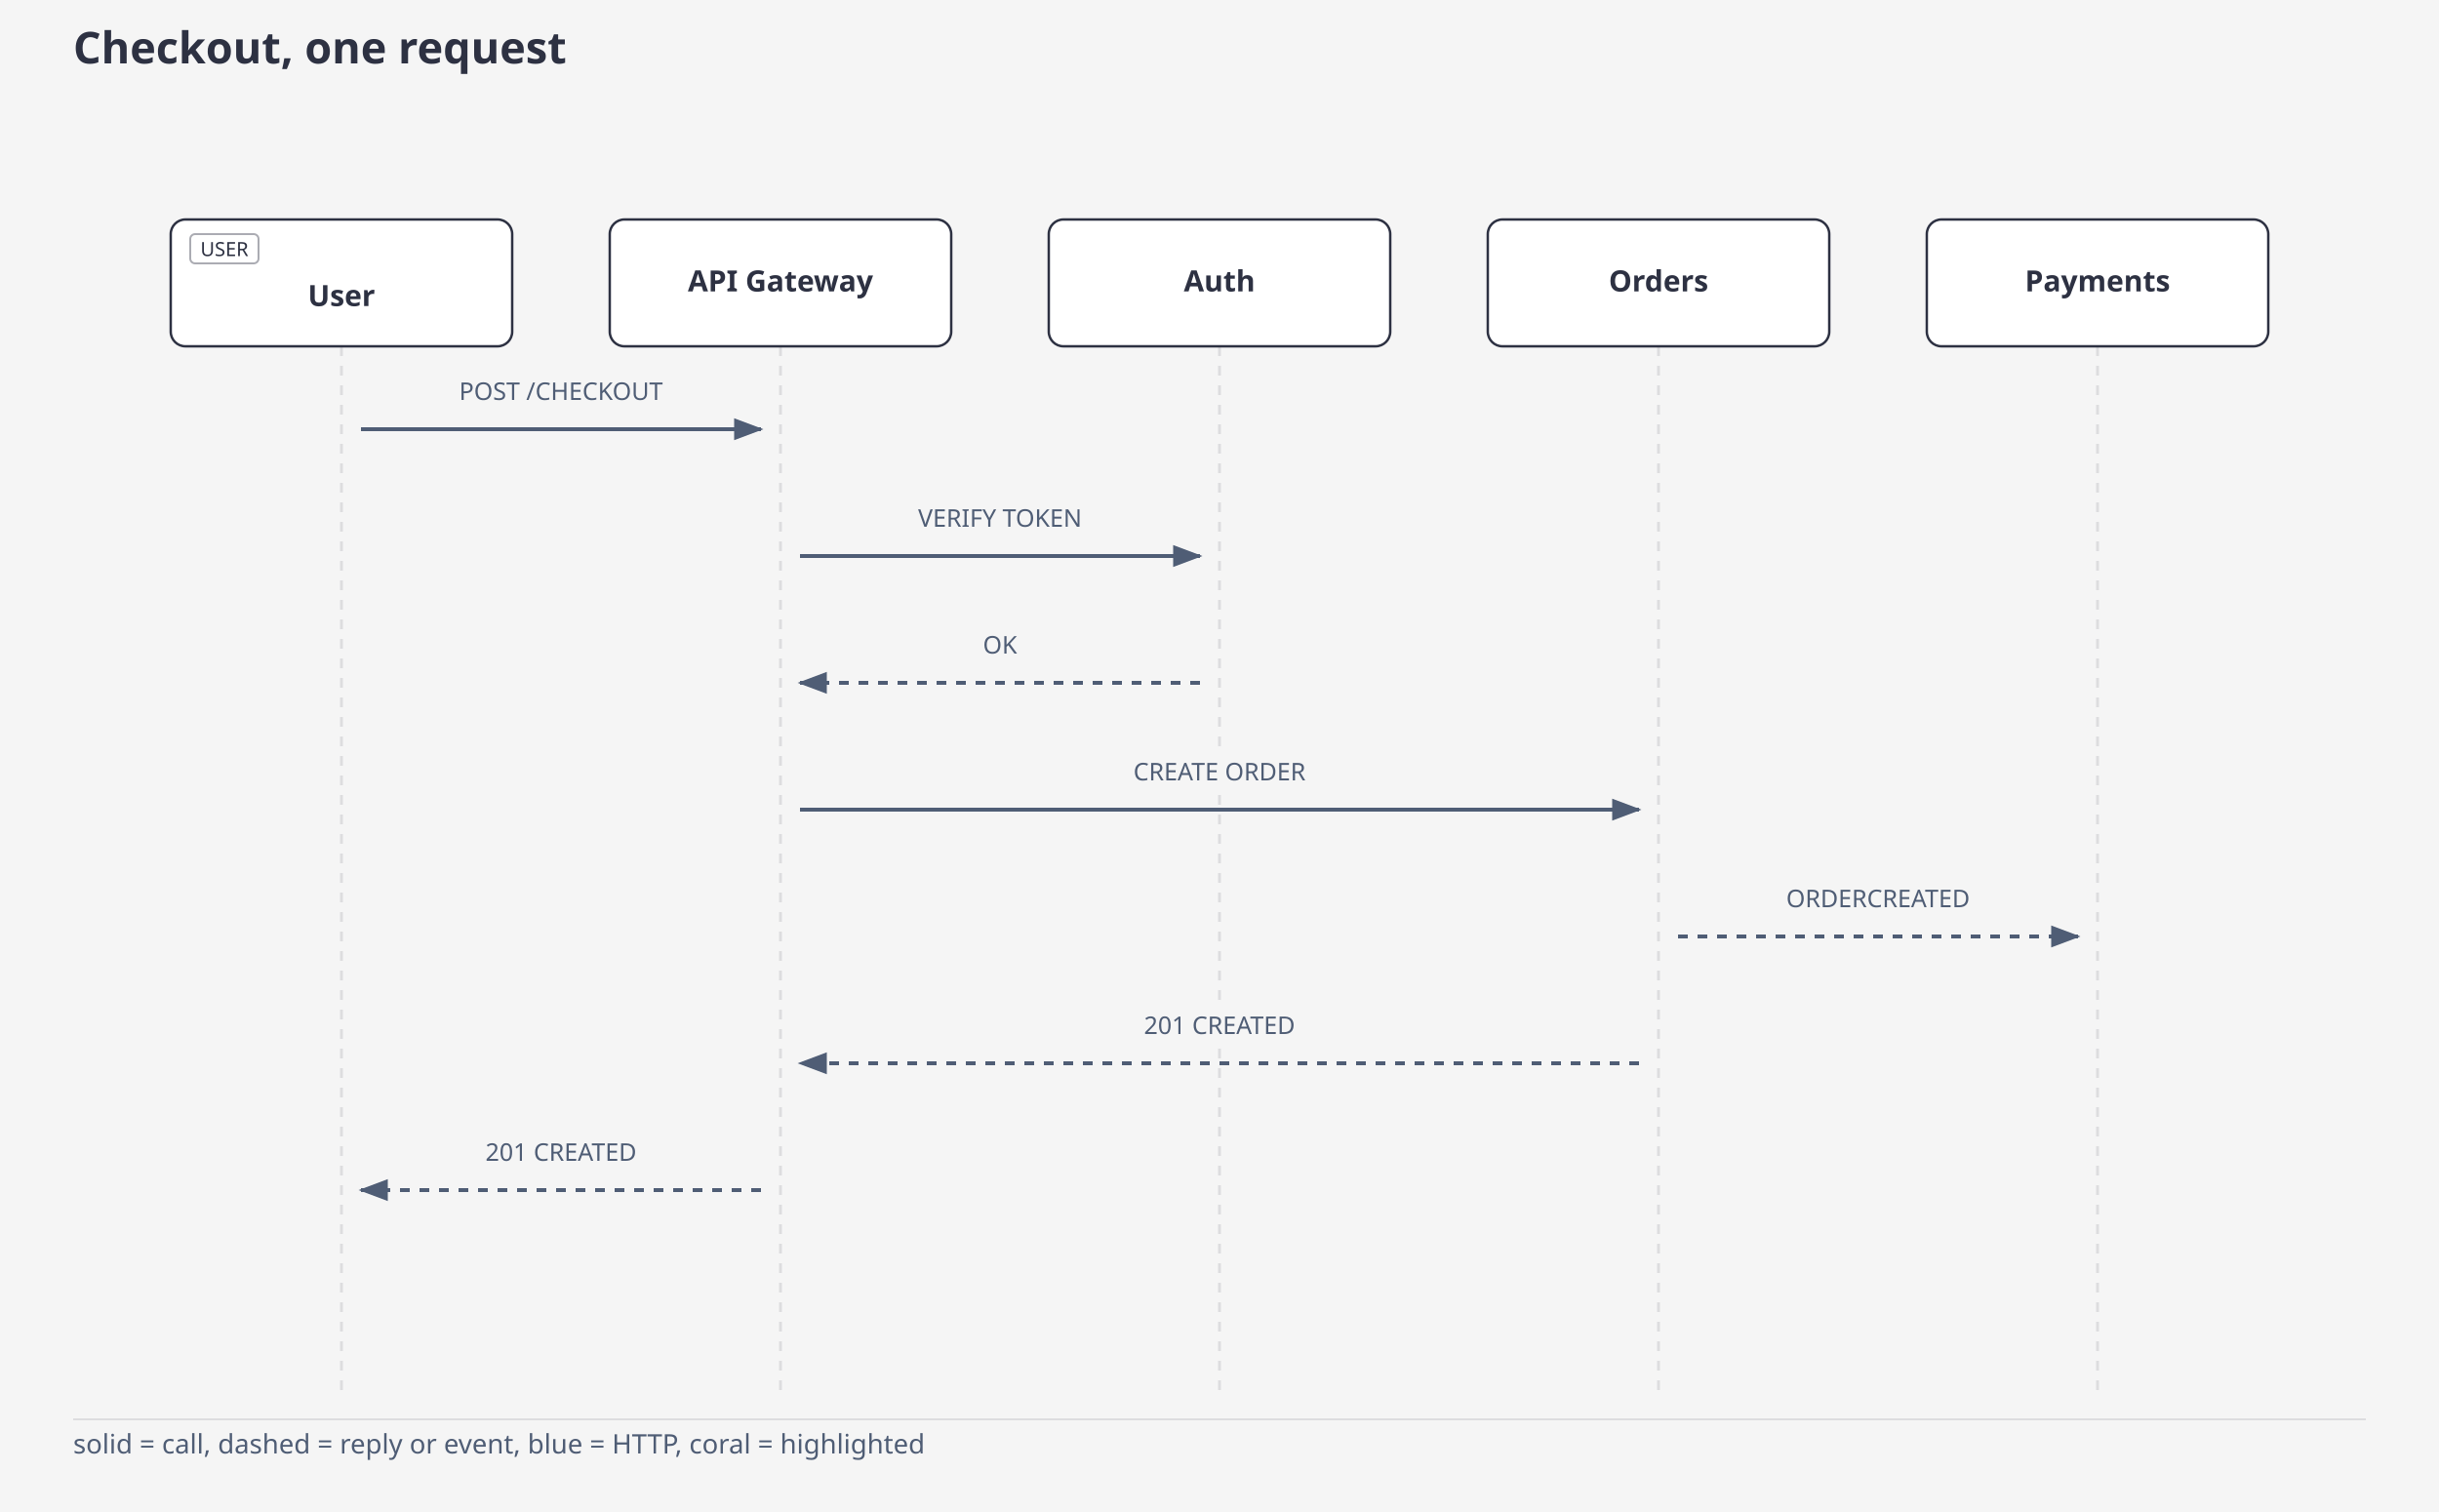
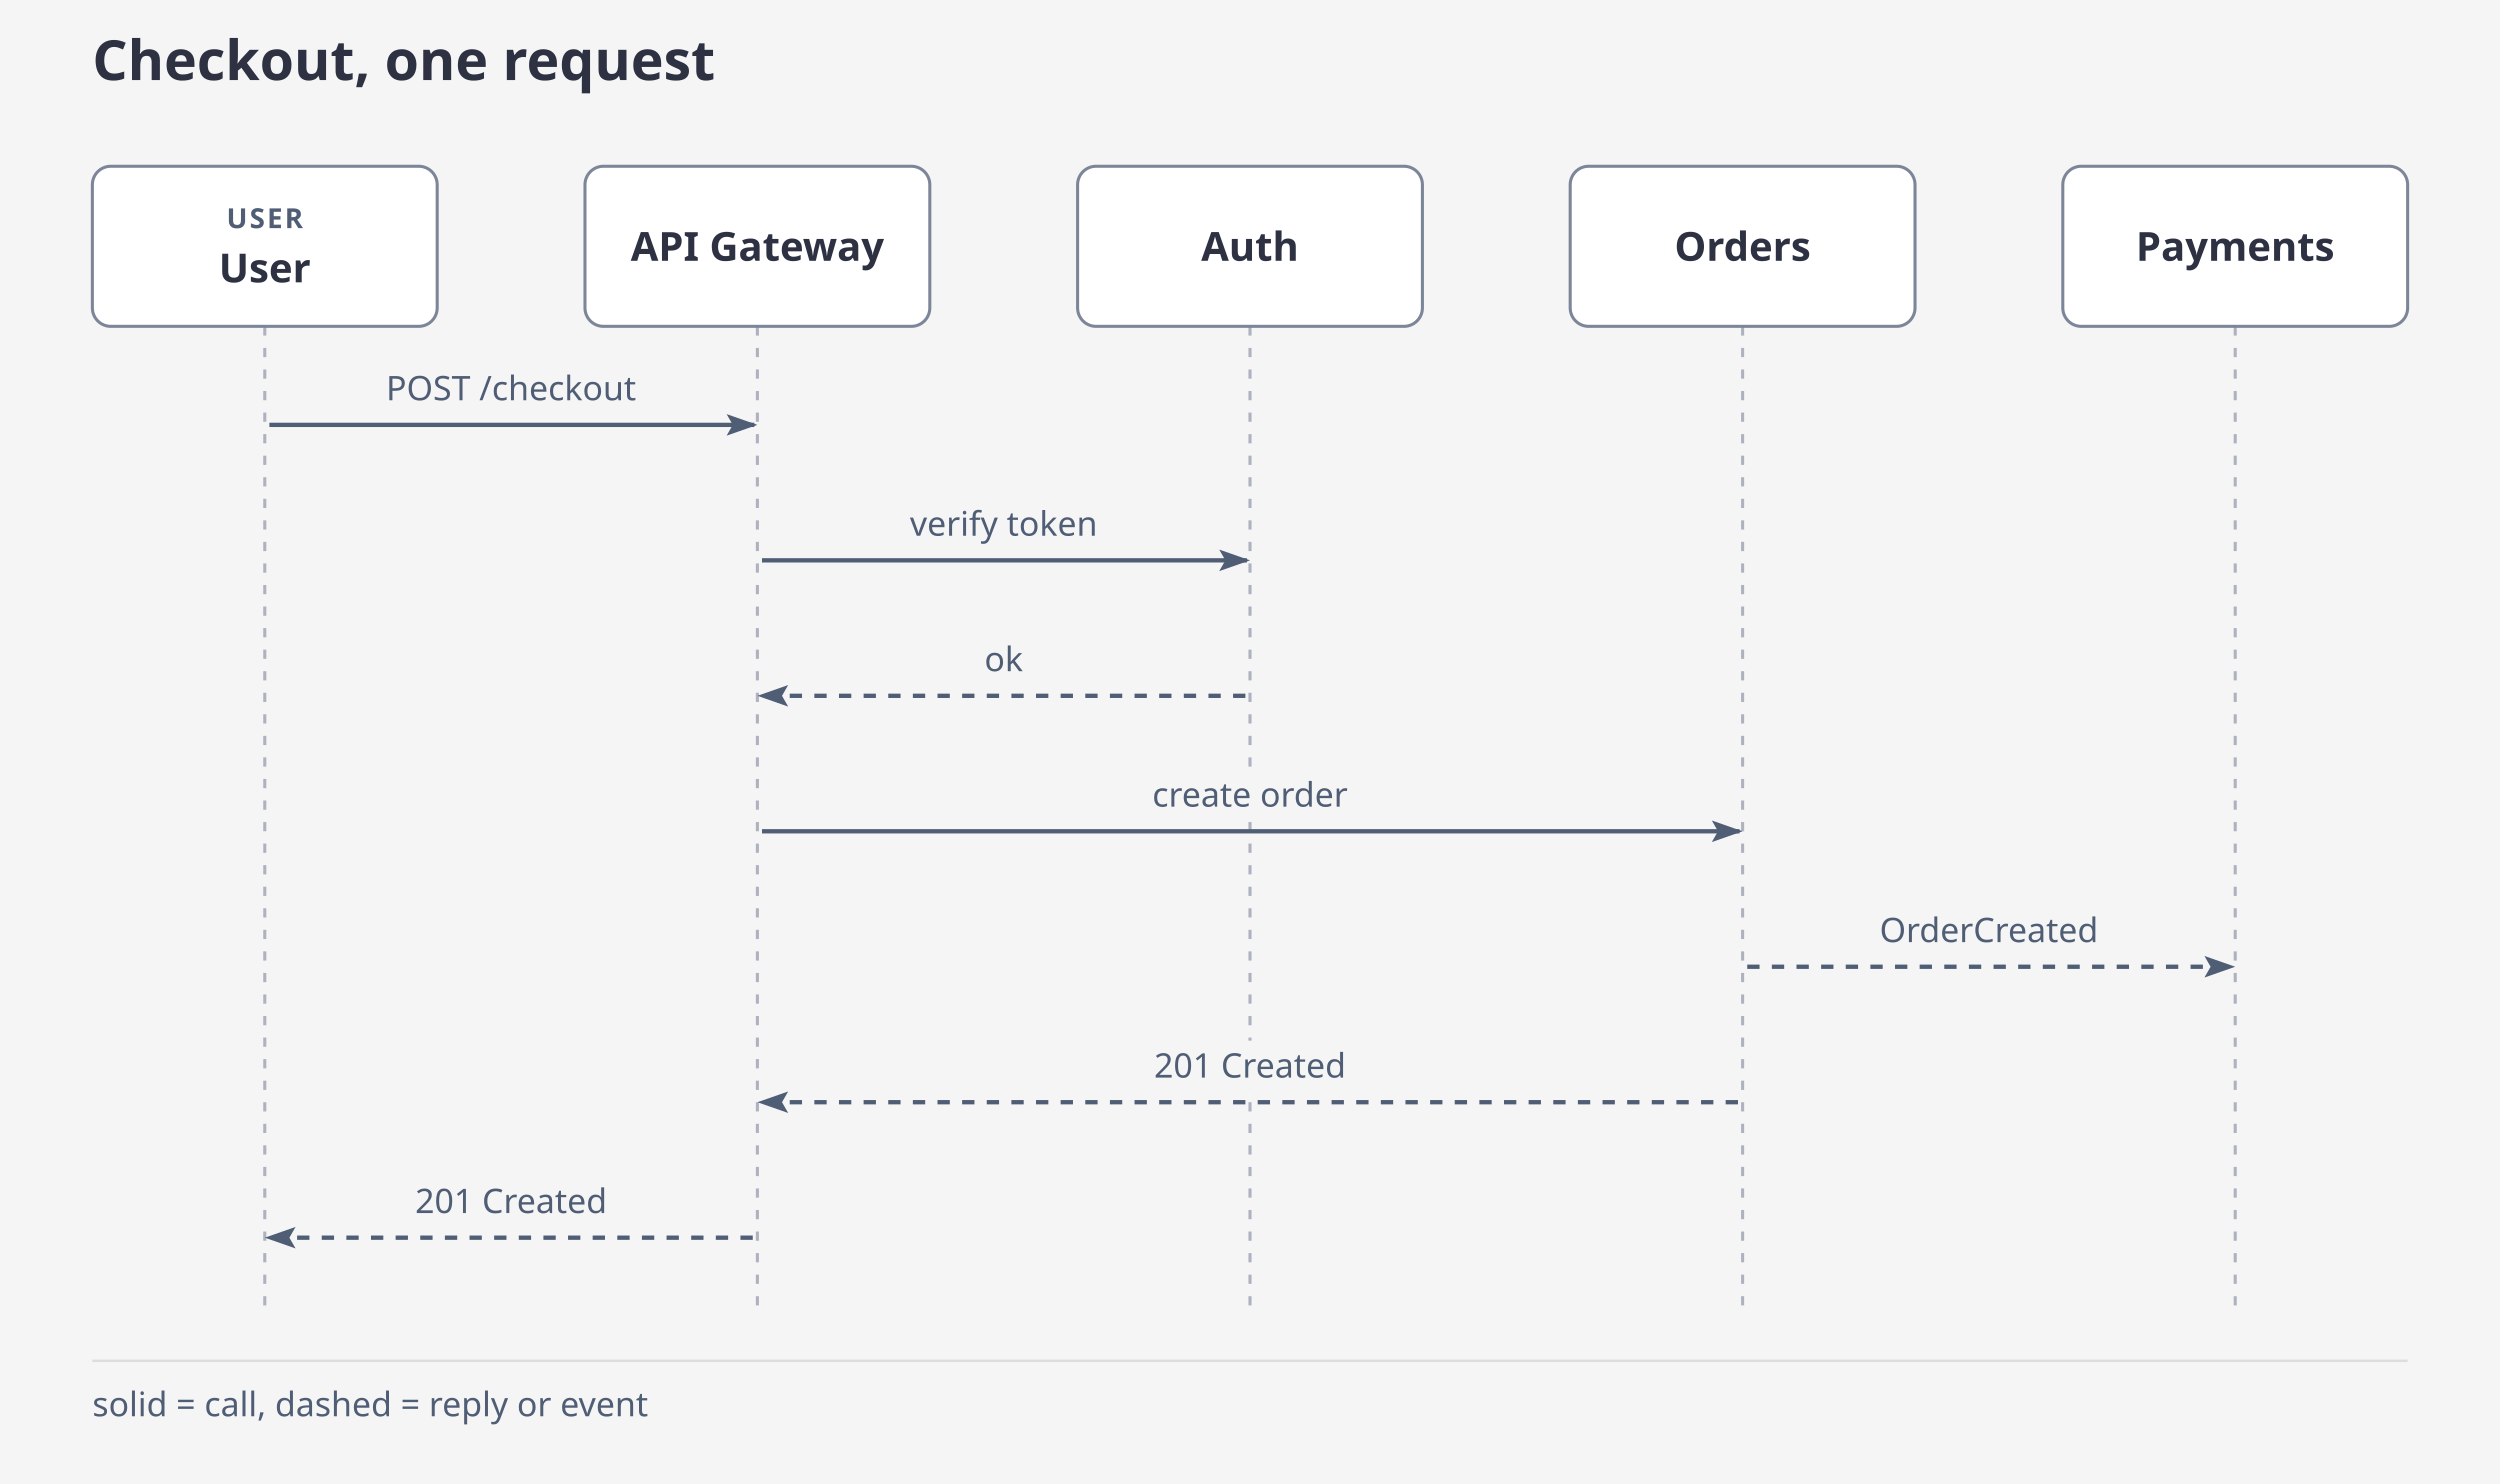
- <svg xmlns="http://www.w3.org/2000/svg" role="img" viewBox="0 0 1000 620" width="1000">
-   <rect width="1000" height="620" fill="#f5f5f5" />
+ <svg xmlns="http://www.w3.org/2000/svg" role="graphics-document" aria-roledescription="sequence diagram" data-legibility="all" viewBox="0 0 812 482" width="812">
+   <rect width="812" height="482" fill="#f5f5f5" aria-hidden="true" />
  <defs>
-     <marker id="a" markerWidth="12" markerHeight="9" refX="11" refY="4.5" orient="auto" markerUnits="userSpaceOnUse">
-       <polygon points="0 0,12 4.5,0 9" fill="#4f5d75" />
+     <marker id="a" markerWidth="10" markerHeight="7" refX="9" refY="3.5" orient="auto" markerUnits="userSpaceOnUse">
+       <polygon points="0 0,10 3.5,0 7,2 3.5" fill="#4f5d75" />
    </marker>
-     <marker id="aa" markerWidth="12" markerHeight="9" refX="11" refY="4.5" orient="auto" markerUnits="userSpaceOnUse">
-       <polygon points="0 0,12 4.5,0 9" fill="#eb6c36" />
+     <marker id="aa" markerWidth="10" markerHeight="7" refX="9" refY="3.5" orient="auto" markerUnits="userSpaceOnUse">
+       <polygon points="0 0,10 3.5,0 7,2 3.5" fill="#eb6c36" />
    </marker>
-     <marker id="al" markerWidth="12" markerHeight="9" refX="11" refY="4.5" orient="auto" markerUnits="userSpaceOnUse">
-       <polygon points="0 0,12 4.5,0 9" fill="#2e5aa8" />
+     <marker id="al" markerWidth="10" markerHeight="7" refX="9" refY="3.5" orient="auto" markerUnits="userSpaceOnUse">
+       <polygon points="0 0,10 3.5,0 7,2 3.5" fill="#2e5aa8" />
    </marker>
-     <marker id="ar" markerWidth="12" markerHeight="9" refX="11" refY="4.5" orient="auto" markerUnits="userSpaceOnUse">
-       <polygon points="0 0,12 4.5,0 9" fill="#7a8399" />
+     <marker id="ar" markerWidth="10" markerHeight="7" refX="9" refY="3.5" orient="auto" markerUnits="userSpaceOnUse">
+       <polygon points="0 0,10 3.5,0 7,2 3.5" fill="#636c82" />
    </marker>
  </defs>
  <text x="30" y="26" font-size="18" font-weight="600" font-family="system-ui, 'Segoe UI', sans-serif" fill="#2d3142">Checkout, one request</text>
-   <line x1="140.0" y1="142" x2="140.0" y2="570" stroke="rgba(45,49,66,0.12)" stroke-width="1.2" stroke-dasharray="4,4" />
-   <line x1="320.0" y1="142" x2="320.0" y2="570" stroke="rgba(45,49,66,0.12)" stroke-width="1.2" stroke-dasharray="4,4" />
-   <line x1="500.0" y1="142" x2="500.0" y2="570" stroke="rgba(45,49,66,0.12)" stroke-width="1.2" stroke-dasharray="4,4" />
-   <line x1="680.0" y1="142" x2="680.0" y2="570" stroke="rgba(45,49,66,0.12)" stroke-width="1.2" stroke-dasharray="4,4" />
-   <line x1="860.0" y1="142" x2="860.0" y2="570" stroke="rgba(45,49,66,0.12)" stroke-width="1.2" stroke-dasharray="4,4" />
-   <line x1="148.0" y1="176" x2="312.0" y2="176" stroke="#4f5d75" stroke-width="1.6" data-msg="POST /checkout" data-msg-from="User" data-msg-to="API Gateway" marker-end="url(#a)" />
-   <rect x="179.5" y="152" width="101" height="16" rx="2" fill="#f5f5f5" />
-   <text x="230.0" y="164" font-size="10" font-family="system-ui, 'Segoe UI', sans-serif" fill="#4f5d75" text-anchor="middle">POST /CHECKOUT</text>
-   <line x1="328.0" y1="228" x2="492.0" y2="228" stroke="#4f5d75" stroke-width="1.6" data-msg="verify token" data-msg-from="API Gateway" data-msg-to="Auth" marker-end="url(#a)" />
-   <rect x="366.0" y="204" width="88" height="16" rx="2" fill="#f5f5f5" />
-   <text x="410.0" y="216" font-size="10" font-family="system-ui, 'Segoe UI', sans-serif" fill="#4f5d75" text-anchor="middle">VERIFY TOKEN</text>
-   <line x1="492.0" y1="280" x2="328.0" y2="280" stroke="#4f5d75" stroke-width="1.6" stroke-dasharray="4,4" data-msg="ok" data-msg-from="Auth" data-msg-to="API Gateway" marker-end="url(#a)" />
-   <rect x="390.0" y="256" width="40" height="16" rx="2" fill="#f5f5f5" />
-   <text x="410.0" y="268" font-size="10" font-family="system-ui, 'Segoe UI', sans-serif" fill="#4f5d75" text-anchor="middle">OK</text>
-   <line x1="328.0" y1="332" x2="672.0" y2="332" stroke="#4f5d75" stroke-width="1.6" data-msg="create order" data-msg-from="API Gateway" data-msg-to="Orders" marker-end="url(#a)" />
-   <rect x="456.0" y="308" width="88" height="16" rx="2" fill="#f5f5f5" />
-   <text x="500.0" y="320" font-size="10" font-family="system-ui, 'Segoe UI', sans-serif" fill="#4f5d75" text-anchor="middle">CREATE ORDER</text>
-   <line x1="688.0" y1="384" x2="852.0" y2="384" stroke="#4f5d75" stroke-width="1.6" stroke-dasharray="4,4" data-msg="OrderCreated" data-msg-from="Orders" data-msg-to="Payments" marker-end="url(#a)" />
-   <rect x="726.0" y="360" width="88" height="16" rx="2" fill="#f5f5f5" />
-   <text x="770.0" y="372" font-size="10" font-family="system-ui, 'Segoe UI', sans-serif" fill="#4f5d75" text-anchor="middle">ORDERCREATED</text>
-   <line x1="672.0" y1="436" x2="328.0" y2="436" stroke="#4f5d75" stroke-width="1.6" stroke-dasharray="4,4" data-msg="201 Created" data-msg-from="Orders" data-msg-to="API Gateway" marker-end="url(#a)" />
-   <rect x="459.0" y="412" width="82" height="16" rx="2" fill="#f5f5f5" />
-   <text x="500.0" y="424" font-size="10" font-family="system-ui, 'Segoe UI', sans-serif" fill="#4f5d75" text-anchor="middle">201 CREATED</text>
-   <line x1="312.0" y1="488" x2="148.0" y2="488" stroke="#4f5d75" stroke-width="1.6" stroke-dasharray="4,4" data-msg="201 Created" data-msg-from="API Gateway" data-msg-to="User" marker-end="url(#a)" />
-   <rect x="189.0" y="464" width="82" height="16" rx="2" fill="#f5f5f5" />
-   <text x="230.0" y="476" font-size="10" font-family="system-ui, 'Segoe UI', sans-serif" fill="#4f5d75" text-anchor="middle">201 CREATED</text>
-   <rect x="70.0" y="90" width="140" height="52" rx="6" fill="#f5f5f5" />
-   <rect x="70.0" y="90" width="140" height="52" rx="6" fill="#ffffff" stroke="#2d3142" data-node="U" data-label="User" />
-   <rect x="78.0" y="96" width="28" height="12" rx="2" fill="none" stroke="#2d3142" stroke-opacity=".4" stroke-width=".8" />
-   <text x="92.0" y="105" font-size="8" font-family="system-ui, 'Segoe UI', sans-serif" fill="#2d3142" text-anchor="middle">USER</text>
-   <text x="140.0" y="125.5" font-size="12" font-weight="600" font-family="system-ui, 'Segoe UI', sans-serif" fill="#2d3142" text-anchor="middle">User</text>
-   <rect x="250.0" y="90" width="140" height="52" rx="6" fill="#f5f5f5" />
-   <rect x="250.0" y="90" width="140" height="52" rx="6" fill="#ffffff" stroke="#2d3142" data-node="GW" data-label="API Gateway" />
-   <text x="320.0" y="119.5" font-size="12" font-weight="600" font-family="system-ui, 'Segoe UI', sans-serif" fill="#2d3142" text-anchor="middle">API Gateway</text>
-   <rect x="430.0" y="90" width="140" height="52" rx="6" fill="#f5f5f5" />
-   <rect x="430.0" y="90" width="140" height="52" rx="6" fill="#ffffff" stroke="#2d3142" data-node="A" data-label="Auth" />
-   <text x="500.0" y="119.5" font-size="12" font-weight="600" font-family="system-ui, 'Segoe UI', sans-serif" fill="#2d3142" text-anchor="middle">Auth</text>
-   <rect x="610.0" y="90" width="140" height="52" rx="6" fill="#f5f5f5" />
-   <rect x="610.0" y="90" width="140" height="52" rx="6" fill="#ffffff" stroke="#2d3142" data-node="O" data-label="Orders" />
-   <text x="680.0" y="119.5" font-size="12" font-weight="600" font-family="system-ui, 'Segoe UI', sans-serif" fill="#2d3142" text-anchor="middle">Orders</text>
-   <rect x="790.0" y="90" width="140" height="52" rx="6" fill="#f5f5f5" />
-   <rect x="790.0" y="90" width="140" height="52" rx="6" fill="#ffffff" stroke="#2d3142" data-node="P" data-label="Payments" />
-   <text x="860.0" y="119.5" font-size="12" font-weight="600" font-family="system-ui, 'Segoe UI', sans-serif" fill="#2d3142" text-anchor="middle">Payments</text>
-   <line x1="30" y1="582" x2="970" y2="582" stroke="rgba(45,49,66,0.12)" stroke-width=".8" />
-   <text x="30" y="596" font-size="11" font-family="system-ui, 'Segoe UI', sans-serif" fill="#4f5d75">solid = call, dashed = reply or event, blue = HTTP, coral = highlighted</text>
+   <line x1="86" y1="106" x2="86" y2="426" stroke="#7d8699" stroke-opacity=".6" stroke-width="1" stroke-dasharray="3,4" aria-hidden="true" />
+   <line x1="246" y1="106" x2="246" y2="426" stroke="#7d8699" stroke-opacity=".6" stroke-width="1" stroke-dasharray="3,4" aria-hidden="true" />
+   <line x1="406" y1="106" x2="406" y2="426" stroke="#7d8699" stroke-opacity=".6" stroke-width="1" stroke-dasharray="3,4" aria-hidden="true" />
+   <line x1="566" y1="106" x2="566" y2="426" stroke="#7d8699" stroke-opacity=".6" stroke-width="1" stroke-dasharray="3,4" aria-hidden="true" />
+   <line x1="726" y1="106" x2="726" y2="426" stroke="#7d8699" stroke-opacity=".6" stroke-width="1" stroke-dasharray="3,4" aria-hidden="true" />
+   <line x1="87.5" y1="138" x2="245" y2="138" stroke="#4f5d75" stroke-width="1.4" data-msg="POST /checkout" data-msg-from="User" data-msg-to="API Gateway" marker-end="url(#a)" data-id="U-&gt;GW:POST /checkout" role="graphics-symbol" aria-roledescription="message" aria-label="1. User to API Gateway: POST /checkout" />
+   <rect x="122" y="118" width="88" height="16" rx="2" fill="#f5f5f5" aria-hidden="true" />
+   <text x="166" y="130" font-size="11" font-family="system-ui, 'Segoe UI', sans-serif" fill="#4f5d75" text-anchor="middle" aria-hidden="true">POST /checkout</text>
+   <line x1="247.5" y1="182" x2="405" y2="182" stroke="#4f5d75" stroke-width="1.4" data-msg="verify token" data-msg-from="API Gateway" data-msg-to="Auth" marker-end="url(#a)" data-id="GW-&gt;A:verify token" role="graphics-symbol" aria-roledescription="message" aria-label="2. API Gateway to Auth: verify token" />
+   <rect x="293.5" y="162" width="65" height="16" rx="2" fill="#f5f5f5" aria-hidden="true" />
+   <text x="326" y="174" font-size="11" font-family="system-ui, 'Segoe UI', sans-serif" fill="#4f5d75" text-anchor="middle" aria-hidden="true">verify token</text>
+   <line x1="404.5" y1="226" x2="247" y2="226" stroke="#4f5d75" stroke-width="1.4" stroke-dasharray="4,4" data-msg="ok" data-msg-from="Auth" data-msg-to="API Gateway" marker-end="url(#a)" data-id="A-&gt;GW:ok" role="graphics-symbol" aria-roledescription="message" aria-label="3. Auth to API Gateway: ok" />
+   <rect x="316" y="206" width="20" height="16" rx="2" fill="#f5f5f5" aria-hidden="true" />
+   <text x="326" y="218" font-size="11" font-family="system-ui, 'Segoe UI', sans-serif" fill="#4f5d75" text-anchor="middle" aria-hidden="true">ok</text>
+   <line x1="247.5" y1="270" x2="565" y2="270" stroke="#4f5d75" stroke-width="1.4" data-msg="create order" data-msg-from="API Gateway" data-msg-to="Orders" marker-end="url(#a)" data-id="GW-&gt;O:create order" role="graphics-symbol" aria-roledescription="message" aria-label="4. API Gateway to Orders: create order" />
+   <rect x="373.5" y="250" width="65" height="16" rx="2" fill="#f5f5f5" aria-hidden="true" />
+   <text x="406" y="262" font-size="11" font-family="system-ui, 'Segoe UI', sans-serif" fill="#4f5d75" text-anchor="middle" aria-hidden="true">create order</text>
+   <line x1="567.5" y1="314" x2="725" y2="314" stroke="#4f5d75" stroke-width="1.4" stroke-dasharray="4,4" data-msg="OrderCreated" data-msg-from="Orders" data-msg-to="Payments" marker-end="url(#a)" data-id="O-&gt;P:OrderCreated" role="graphics-symbol" aria-roledescription="message" aria-label="5. Orders to Payments: OrderCreated" />
+   <rect x="611" y="294" width="70" height="16" rx="2" fill="#f5f5f5" aria-hidden="true" />
+   <text x="646" y="306" font-size="11" font-family="system-ui, 'Segoe UI', sans-serif" fill="#4f5d75" text-anchor="middle" aria-hidden="true">OrderCreated</text>
+   <line x1="564.5" y1="358" x2="247" y2="358" stroke="#4f5d75" stroke-width="1.4" stroke-dasharray="4,4" data-msg="201 Created" data-msg-from="Orders" data-msg-to="API Gateway" marker-end="url(#a)" data-id="O-&gt;GW:201 Created" role="graphics-symbol" aria-roledescription="message" aria-label="6. Orders to API Gateway: 201 Created" />
+   <rect x="372.5" y="338" width="67" height="16" rx="2" fill="#f5f5f5" aria-hidden="true" />
+   <text x="406" y="350" font-size="11" font-family="system-ui, 'Segoe UI', sans-serif" fill="#4f5d75" text-anchor="middle" aria-hidden="true">201 Created</text>
+   <line x1="244.5" y1="402" x2="87" y2="402" stroke="#4f5d75" stroke-width="1.4" stroke-dasharray="4,4" data-msg="201 Created" data-msg-from="API Gateway" data-msg-to="User" marker-end="url(#a)" data-id="GW-&gt;U:201 Created" role="graphics-symbol" aria-roledescription="message" aria-label="7. API Gateway to User: 201 Created" />
+   <rect x="132.5" y="382" width="67" height="16" rx="2" fill="#f5f5f5" aria-hidden="true" />
+   <text x="166" y="394" font-size="11" font-family="system-ui, 'Segoe UI', sans-serif" fill="#4f5d75" text-anchor="middle" aria-hidden="true">201 Created</text>
+   <rect x="30" y="54" width="112" height="52" rx="6" fill="#f5f5f5" aria-hidden="true" />
+   <rect x="30" y="54" width="112" height="52" rx="6" fill="#ffffff" stroke="#7d8699" data-node="U" data-label="User" role="graphics-symbol" aria-roledescription="actor" aria-label="User" />
+   <text x="86" y="74.1" font-size="9" font-weight="600" font-family="system-ui, 'Segoe UI', sans-serif" letter-spacing="0.7" fill="#4f5d75" text-anchor="middle" aria-hidden="true">USER</text>
+   <text x="86" y="91.7" font-size="13" font-weight="600" font-family="system-ui, 'Segoe UI', sans-serif" fill="#2d3142" text-anchor="middle" aria-hidden="true">User</text>
+   <rect x="190" y="54" width="112" height="52" rx="6" fill="#f5f5f5" aria-hidden="true" />
+   <rect x="190" y="54" width="112" height="52" rx="6" fill="#ffffff" stroke="#7d8699" data-node="GW" data-label="API Gateway" role="graphics-symbol" aria-roledescription="actor" aria-label="API Gateway" />
+   <text x="246" y="84.7" font-size="13" font-weight="600" font-family="system-ui, 'Segoe UI', sans-serif" fill="#2d3142" text-anchor="middle" aria-hidden="true">API Gateway</text>
+   <rect x="350" y="54" width="112" height="52" rx="6" fill="#f5f5f5" aria-hidden="true" />
+   <rect x="350" y="54" width="112" height="52" rx="6" fill="#ffffff" stroke="#7d8699" data-node="A" data-label="Auth" role="graphics-symbol" aria-roledescription="actor" aria-label="Auth" />
+   <text x="406" y="84.7" font-size="13" font-weight="600" font-family="system-ui, 'Segoe UI', sans-serif" fill="#2d3142" text-anchor="middle" aria-hidden="true">Auth</text>
+   <rect x="510" y="54" width="112" height="52" rx="6" fill="#f5f5f5" aria-hidden="true" />
+   <rect x="510" y="54" width="112" height="52" rx="6" fill="#ffffff" stroke="#7d8699" data-node="O" data-label="Orders" role="graphics-symbol" aria-roledescription="actor" aria-label="Orders" />
+   <text x="566" y="84.7" font-size="13" font-weight="600" font-family="system-ui, 'Segoe UI', sans-serif" fill="#2d3142" text-anchor="middle" aria-hidden="true">Orders</text>
+   <rect x="670" y="54" width="112" height="52" rx="6" fill="#f5f5f5" aria-hidden="true" />
+   <rect x="670" y="54" width="112" height="52" rx="6" fill="#ffffff" stroke="#7d8699" data-node="P" data-label="Payments" role="graphics-symbol" aria-roledescription="actor" aria-label="Payments" />
+   <text x="726" y="84.7" font-size="13" font-weight="600" font-family="system-ui, 'Segoe UI', sans-serif" fill="#2d3142" text-anchor="middle" aria-hidden="true">Payments</text>
+   <line x1="30" y1="442" x2="782" y2="442" stroke="rgba(45,49,66,0.12)" stroke-width=".8" aria-hidden="true" />
+   <text x="30" y="460" font-size="11" font-family="system-ui, 'Segoe UI', sans-serif" fill="#4f5d75">solid = call, dashed = reply or event</text>
</svg>
